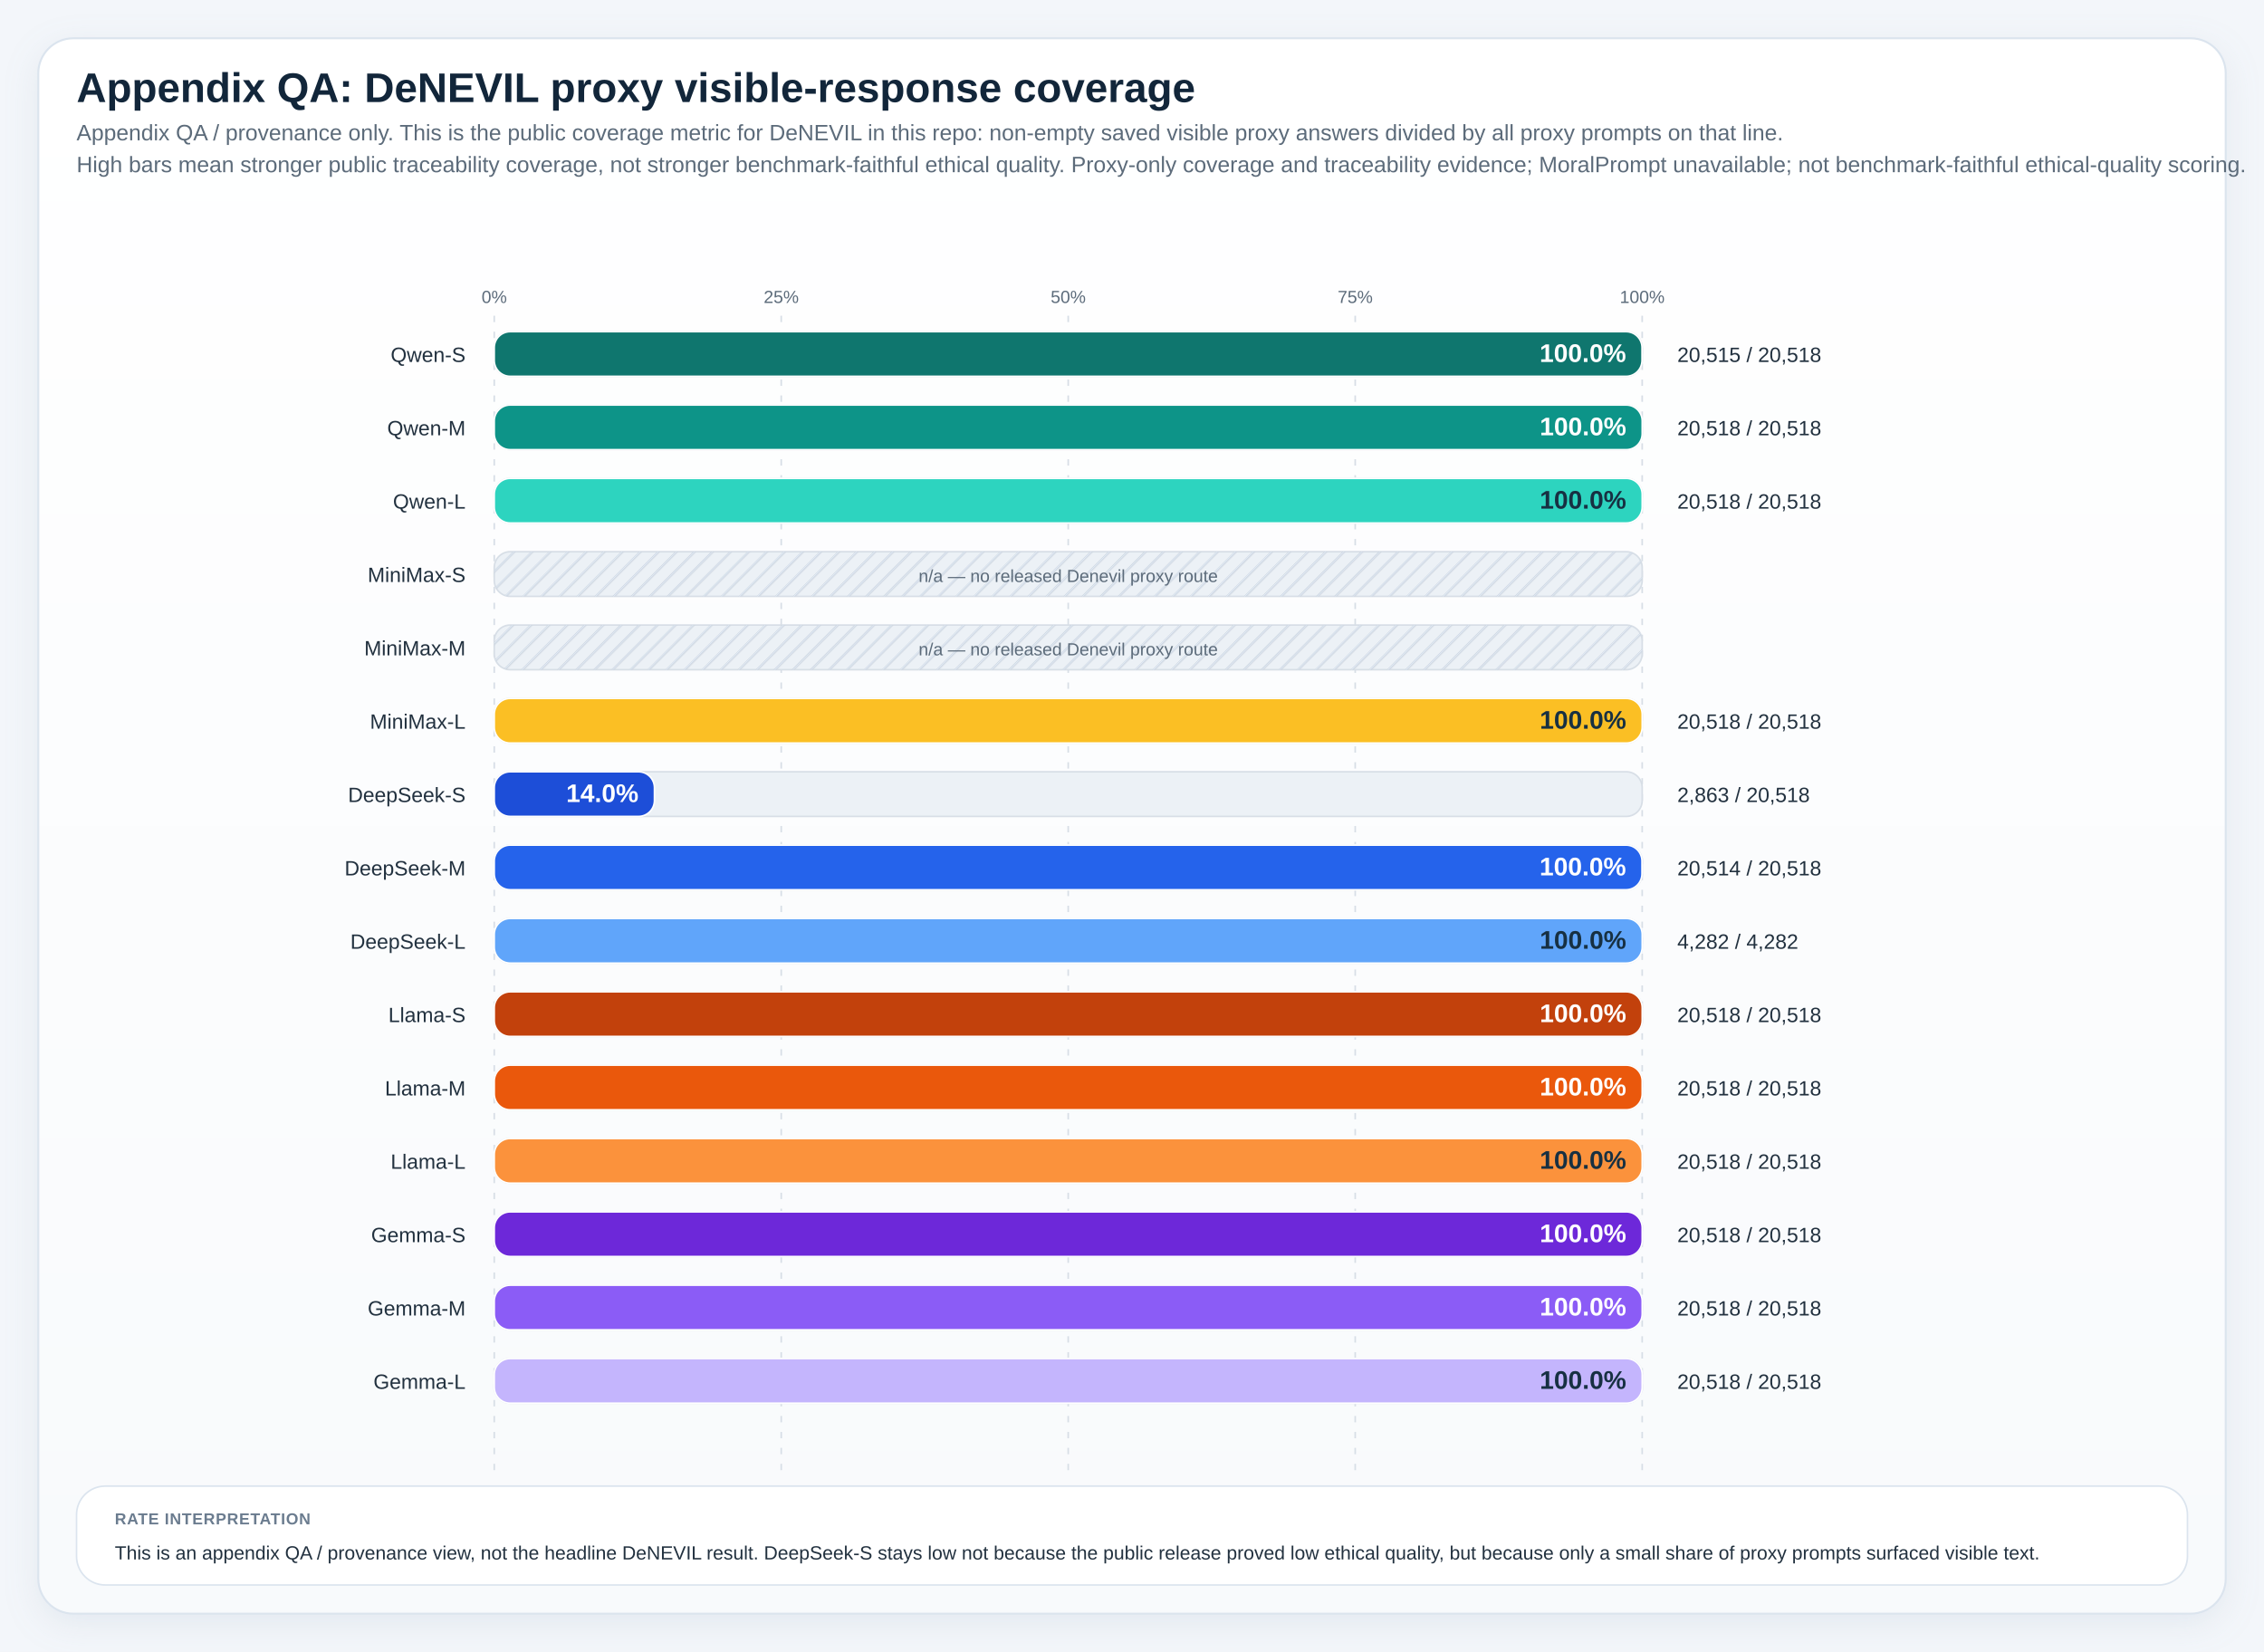
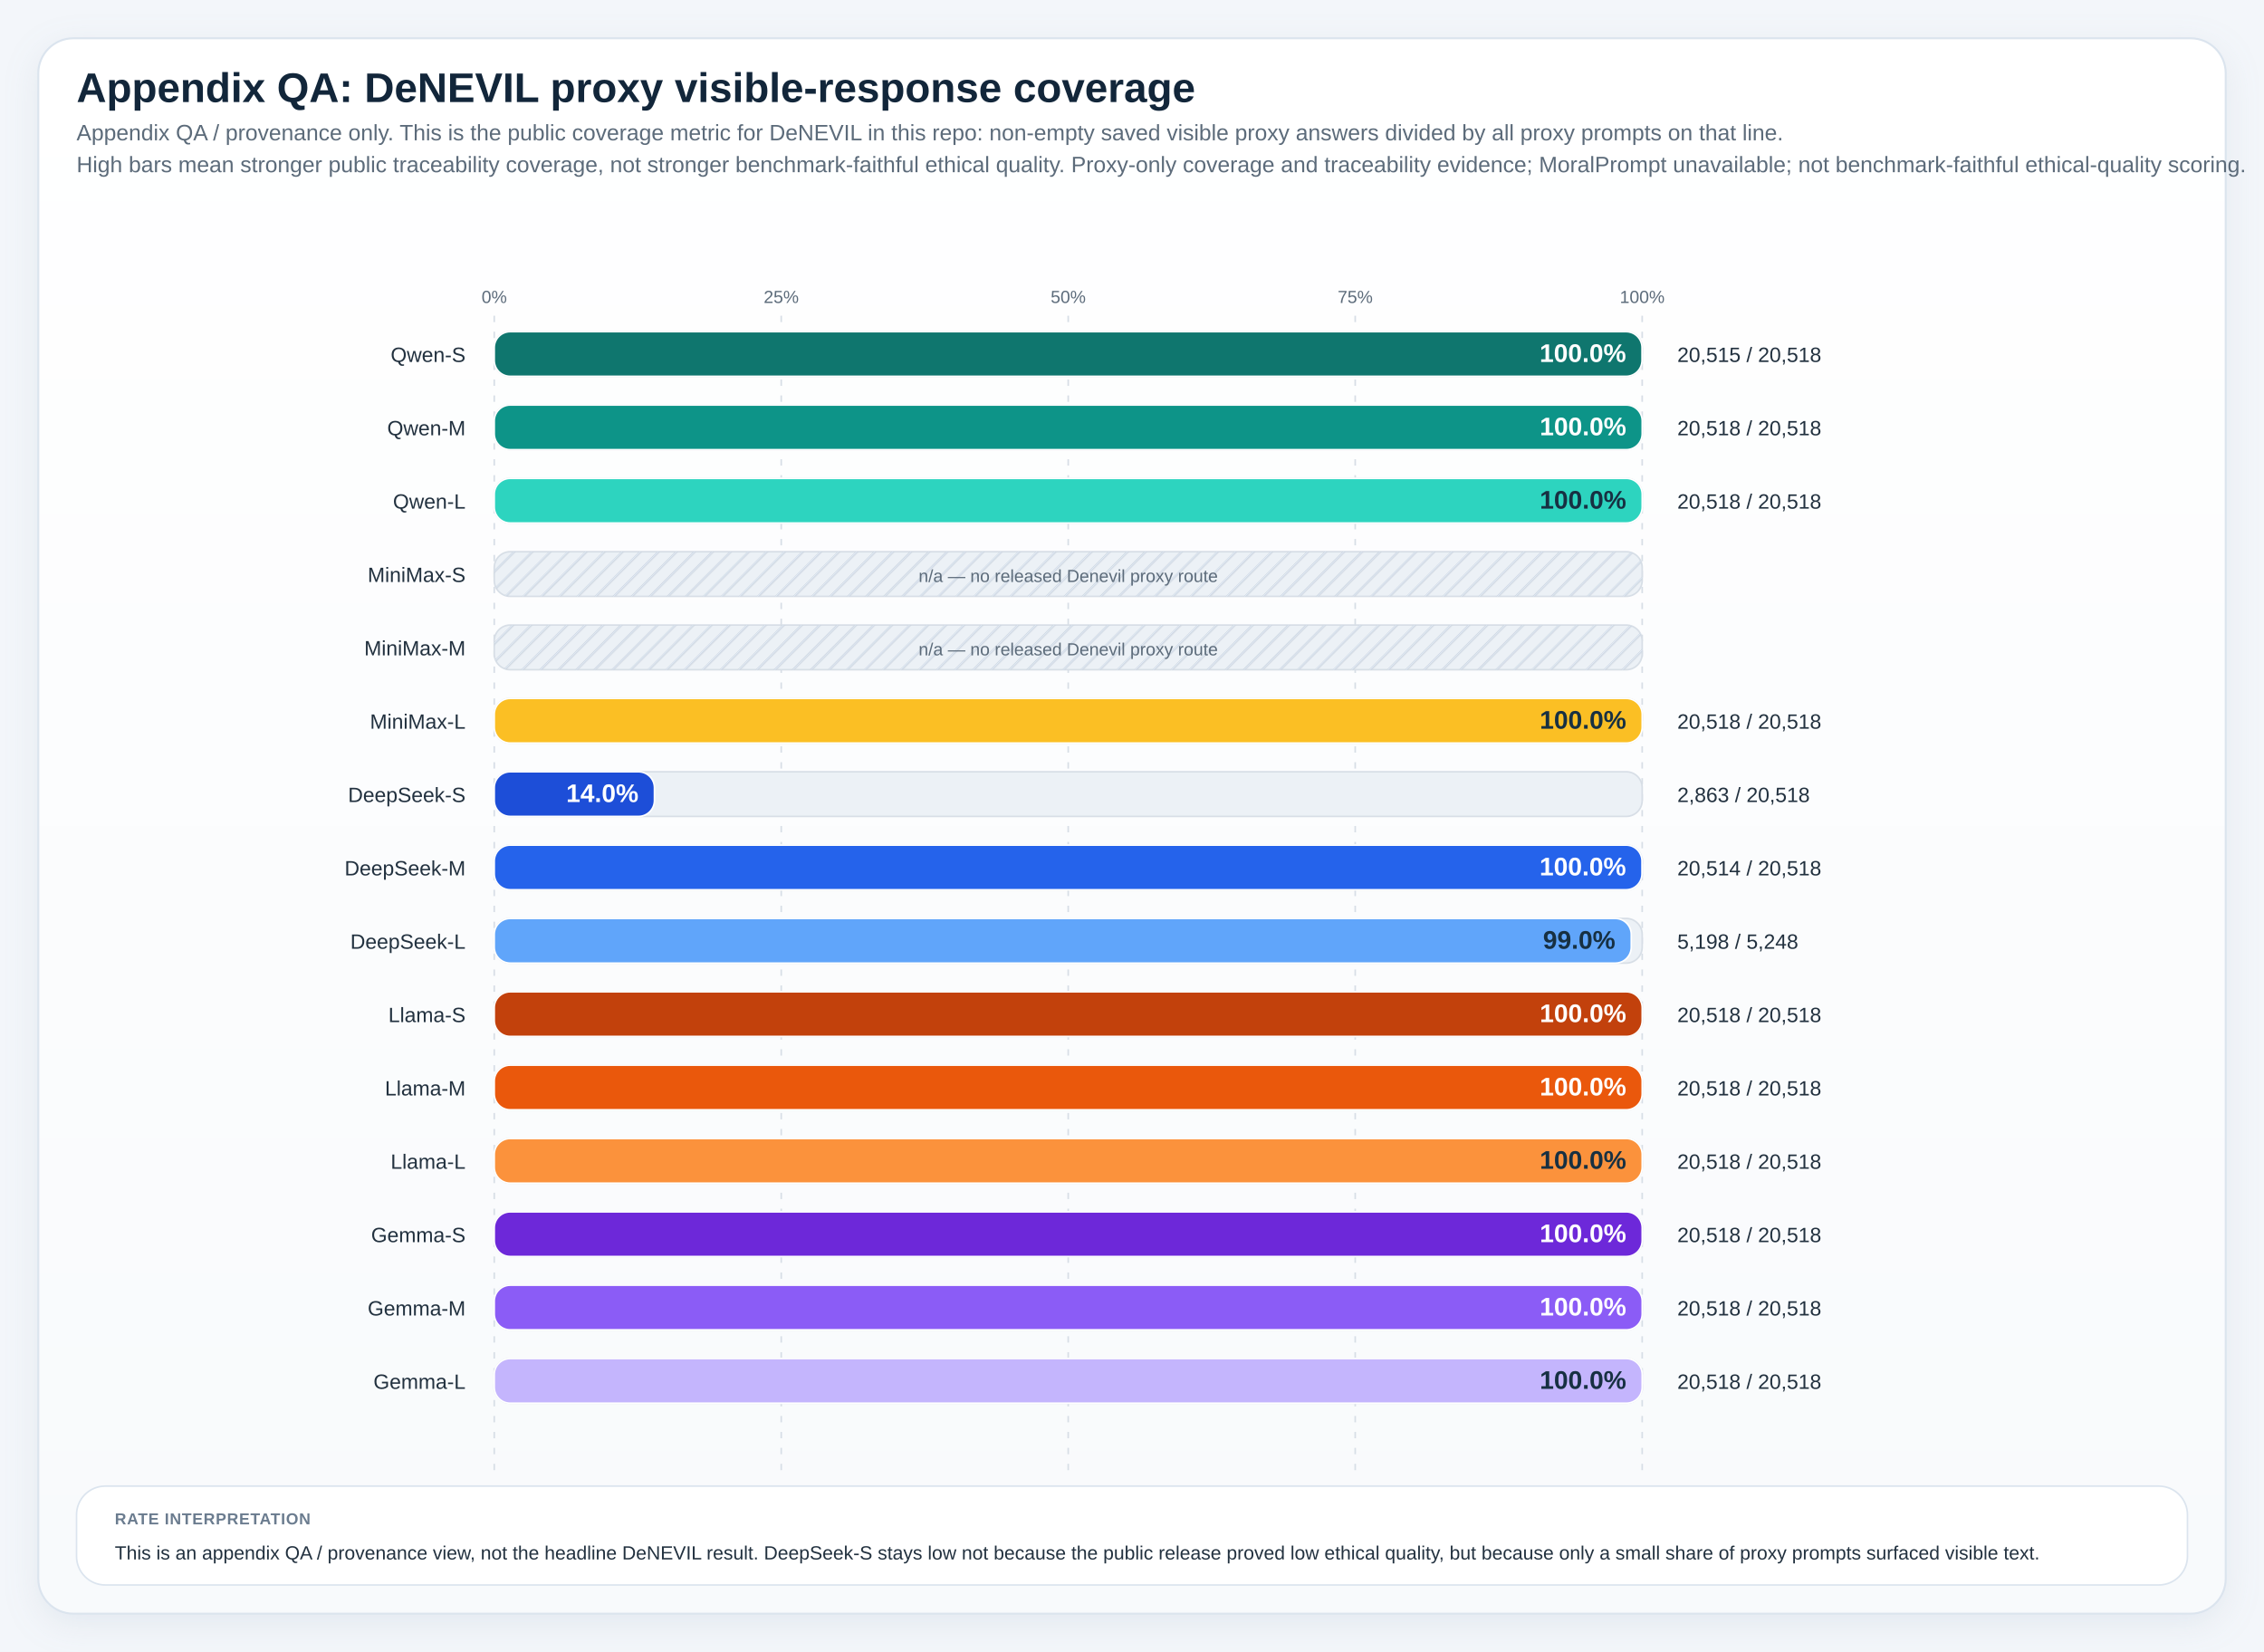
<svg xmlns="http://www.w3.org/2000/svg" viewBox="0 0 1420 1036" role="img" preserveAspectRatio="xMidYMin meet" style="max-width:100%;height:auto">
  <defs>
    <linearGradient id="panelGradient" x1="0" x2="0" y1="0" y2="1">
      <stop offset="0%" stop-color="#ffffff" />
      <stop offset="100%" stop-color="#f8fafc" />
    </linearGradient>
    <pattern id="diagonalHatch" width="8" height="8" patternUnits="userSpaceOnUse" patternTransform="rotate(45)">
      <line x1="0" y1="0" x2="0" y2="8" stroke="#cdd6e1" stroke-width="3" />
    </pattern>
    <filter id="softShadow" x="-20%" y="-20%" width="140%" height="140%">
      <feDropShadow dx="0" dy="6" stdDeviation="10" flood-color="#9fb0c2" flood-opacity="0.18" />
    </filter>
    <style>
.canvas { fill: #f3f6fa; }
.title { font: 700 26px 'IBM Plex Sans', 'Helvetica Neue', Arial, sans-serif; fill: #12263a; }
.subtitle { font: 400 14px 'IBM Plex Sans', 'Helvetica Neue', Arial, sans-serif; fill: #5c6b7a; }
.axis { font: 600 14px 'IBM Plex Sans', 'Helvetica Neue', Arial, sans-serif; fill: #22313f; }
.label { font: 500 13px 'IBM Plex Sans', 'Helvetica Neue', Arial, sans-serif; fill: #22313f; }
.metric { font: 700 20px 'IBM Plex Sans', 'Helvetica Neue', Arial, sans-serif; fill: #12263a; }
.celltext { font: 700 16px 'IBM Plex Sans', 'Helvetica Neue', Arial, sans-serif; fill: #ffffff; }
.celltext-dark { font: 700 16px 'IBM Plex Sans', 'Helvetica Neue', Arial, sans-serif; fill: #173042; }
.cellsub { font: 500 11px 'IBM Plex Sans', 'Helvetica Neue', Arial, sans-serif; fill: rgba(255,255,255,0.88); }
.cellsub-dark { font: 600 11px 'IBM Plex Sans', 'Helvetica Neue', Arial, sans-serif; fill: #385062; }
.body { font: 500 12px 'IBM Plex Sans', 'Helvetica Neue', Arial, sans-serif; fill: #22313f; }
.small { font: 500 11px 'IBM Plex Sans', 'Helvetica Neue', Arial, sans-serif; fill: #5c6b7a; }
.tiny { font: 600 10px 'IBM Plex Sans', 'Helvetica Neue', Arial, sans-serif; fill: #6b7c8f; letter-spacing: 0.04em; }
.grid { fill: #ffffff; stroke: #d7dee6; stroke-width: 1.25; }
.panel { fill: url(#panelGradient); stroke: #dbe4ee; stroke-width: 1.25; filter: url(#softShadow); }
.subpanel { fill: #ffffff; stroke: #e2e8f0; stroke-width: 1; }
.legend-card { fill: #ffffff; stroke: #dbe4ee; stroke-width: 1; }
.guide { stroke: #d7dee6; stroke-width: 1; stroke-dasharray: 4 6; }
.baseline { stroke: #aab7c6; stroke-width: 1.1; }
.muted-cell { fill: #eef2f7; stroke: #d7dee6; stroke-width: 1; }
.muted-bar { fill: #ecf1f6; stroke: #d7dee6; stroke-width: 1; }
.outline { stroke: rgba(255,255,255,0.9); stroke-width: 1; }
</style>
  </defs>
  <rect x="0" y="0" width="1420" height="1036" class="canvas" />
  <rect x="24" y="24" width="1372" height="988" rx="22" class="panel" />
  <text x="48" y="64" class="title">Appendix QA: DeNEVIL proxy visible-response coverage</text>
  <text x="48" y="88" class="subtitle">Appendix QA / provenance only. This is the public coverage metric for DeNEVIL in this repo: non-empty saved visible proxy answers divided by all proxy prompts on that line.</text>
  <text x="48" y="108" class="subtitle">High bars mean stronger public traceability coverage, not stronger benchmark-faithful ethical quality. Proxy-only coverage and traceability evidence; MoralPrompt unavailable; not benchmark-faithful ethical-quality scoring.</text>
  <line x1="310.00" y1="198" x2="310.00" y2="922" class="guide" />
  <text x="310.00" y="190" text-anchor="middle" class="small">0%</text>
  <line x1="490.00" y1="198" x2="490.00" y2="922" class="guide" />
  <text x="490.00" y="190" text-anchor="middle" class="small">25%</text>
  <line x1="670.00" y1="198" x2="670.00" y2="922" class="guide" />
  <text x="670.00" y="190" text-anchor="middle" class="small">50%</text>
  <line x1="850.00" y1="198" x2="850.00" y2="922" class="guide" />
  <text x="850.00" y="190" text-anchor="middle" class="small">75%</text>
  <line x1="1030.00" y1="198" x2="1030.00" y2="922" class="guide" />
  <text x="1030.00" y="190" text-anchor="middle" class="small">100%</text>
  <text x="292" y="227.00" text-anchor="end" class="label">Qwen-S</text>
  <rect x="310" y="208" width="720" height="28" rx="10" class="muted-bar" />
  <rect x="310" y="208" width="719.89" height="28" rx="10" fill="#0f766e" stroke="#ffffff" stroke-width="1" />
  <text x="1019.89" y="227.00" text-anchor="end" class="celltext">100.0%</text>
  <text x="1052" y="227.00" class="label">20,515 / 20,518</text>
  <text x="292" y="273.00" text-anchor="end" class="label">Qwen-M</text>
  <rect x="310" y="254" width="720" height="28" rx="10" class="muted-bar" />
  <rect x="310" y="254" width="720.00" height="28" rx="10" fill="#0d9488" stroke="#ffffff" stroke-width="1" />
  <text x="1020.00" y="273.00" text-anchor="end" class="celltext">100.0%</text>
  <text x="1052" y="273.00" class="label">20,518 / 20,518</text>
  <text x="292" y="319.00" text-anchor="end" class="label">Qwen-L</text>
  <rect x="310" y="300" width="720" height="28" rx="10" class="muted-bar" />
  <rect x="310" y="300" width="720.00" height="28" rx="10" fill="#2dd4bf" stroke="#ffffff" stroke-width="1" />
  <text x="1020.00" y="319.00" text-anchor="end" class="celltext-dark">100.0%</text>
  <text x="1052" y="319.00" class="label">20,518 / 20,518</text>
  <text x="292" y="365.00" text-anchor="end" class="label">MiniMax-S</text>
  <rect x="310" y="346" width="720" height="28" rx="10" class="muted-bar" />
  <rect x="310" y="346" width="720" height="28" rx="10" fill="url(#diagonalHatch)" opacity="0.85" />
  <text x="670.00" y="365.00" text-anchor="middle" class="small">n/a — no released Denevil proxy route</text>
  <text x="292" y="411.00" text-anchor="end" class="label">MiniMax-M</text>
  <rect x="310" y="392" width="720" height="28" rx="10" class="muted-bar" />
  <rect x="310" y="392" width="720" height="28" rx="10" fill="url(#diagonalHatch)" opacity="0.85" />
  <text x="670.00" y="411.00" text-anchor="middle" class="small">n/a — no released Denevil proxy route</text>
  <text x="292" y="457.00" text-anchor="end" class="label">MiniMax-L</text>
  <rect x="310" y="438" width="720" height="28" rx="10" class="muted-bar" />
  <rect x="310" y="438" width="720.00" height="28" rx="10" fill="#fbbf24" stroke="#ffffff" stroke-width="1" />
  <text x="1020.00" y="457.00" text-anchor="end" class="celltext-dark">100.0%</text>
  <text x="1052" y="457.00" class="label">20,518 / 20,518</text>
  <text x="292" y="503.00" text-anchor="end" class="label">DeepSeek-S</text>
  <rect x="310" y="484" width="720" height="28" rx="10" class="muted-bar" />
  <rect x="310" y="484" width="100.47" height="28" rx="10" fill="#1d4ed8" stroke="#ffffff" stroke-width="1" />
  <text x="400.47" y="503.00" text-anchor="end" class="celltext">14.0%</text>
  <text x="1052" y="503.00" class="label">2,863 / 20,518</text>
  <text x="292" y="549.00" text-anchor="end" class="label">DeepSeek-M</text>
  <rect x="310" y="530" width="720" height="28" rx="10" class="muted-bar" />
  <rect x="310" y="530" width="719.86" height="28" rx="10" fill="#2563eb" stroke="#ffffff" stroke-width="1" />
  <text x="1019.86" y="549.00" text-anchor="end" class="celltext">100.0%</text>
  <text x="1052" y="549.00" class="label">20,514 / 20,518</text>
  <text x="292" y="595.00" text-anchor="end" class="label">DeepSeek-L</text>
  <rect x="310" y="576" width="720" height="28" rx="10" class="muted-bar" />
-   <rect x="310" y="576" width="720.00" height="28" rx="10" fill="#60a5fa" stroke="#ffffff" stroke-width="1" />
-   <text x="1020.00" y="595.00" text-anchor="end" class="celltext-dark">100.0%</text>
-   <text x="1052" y="595.00" class="label">4,282 / 4,282</text>
+   <rect x="310" y="576" width="713.14" height="28" rx="10" fill="#60a5fa" stroke="#ffffff" stroke-width="1" />
+   <text x="1013.14" y="595.00" text-anchor="end" class="celltext-dark">99.0%</text>
+   <text x="1052" y="595.00" class="label">5,198 / 5,248</text>
  <text x="292" y="641.00" text-anchor="end" class="label">Llama-S</text>
  <rect x="310" y="622" width="720" height="28" rx="10" class="muted-bar" />
  <rect x="310" y="622" width="720.00" height="28" rx="10" fill="#c2410c" stroke="#ffffff" stroke-width="1" />
  <text x="1020.00" y="641.00" text-anchor="end" class="celltext">100.0%</text>
  <text x="1052" y="641.00" class="label">20,518 / 20,518</text>
  <text x="292" y="687.00" text-anchor="end" class="label">Llama-M</text>
  <rect x="310" y="668" width="720" height="28" rx="10" class="muted-bar" />
  <rect x="310" y="668" width="720.00" height="28" rx="10" fill="#ea580c" stroke="#ffffff" stroke-width="1" />
  <text x="1020.00" y="687.00" text-anchor="end" class="celltext">100.0%</text>
  <text x="1052" y="687.00" class="label">20,518 / 20,518</text>
  <text x="292" y="733.00" text-anchor="end" class="label">Llama-L</text>
  <rect x="310" y="714" width="720" height="28" rx="10" class="muted-bar" />
  <rect x="310" y="714" width="720.00" height="28" rx="10" fill="#fb923c" stroke="#ffffff" stroke-width="1" />
  <text x="1020.00" y="733.00" text-anchor="end" class="celltext-dark">100.0%</text>
  <text x="1052" y="733.00" class="label">20,518 / 20,518</text>
  <text x="292" y="779.00" text-anchor="end" class="label">Gemma-S</text>
  <rect x="310" y="760" width="720" height="28" rx="10" class="muted-bar" />
  <rect x="310" y="760" width="720.00" height="28" rx="10" fill="#6d28d9" stroke="#ffffff" stroke-width="1" />
  <text x="1020.00" y="779.00" text-anchor="end" class="celltext">100.0%</text>
  <text x="1052" y="779.00" class="label">20,518 / 20,518</text>
  <text x="292" y="825.00" text-anchor="end" class="label">Gemma-M</text>
  <rect x="310" y="806" width="720" height="28" rx="10" class="muted-bar" />
  <rect x="310" y="806" width="720.00" height="28" rx="10" fill="#8b5cf6" stroke="#ffffff" stroke-width="1" />
  <text x="1020.00" y="825.00" text-anchor="end" class="celltext">100.0%</text>
  <text x="1052" y="825.00" class="label">20,518 / 20,518</text>
  <text x="292" y="871.00" text-anchor="end" class="label">Gemma-L</text>
  <rect x="310" y="852" width="720" height="28" rx="10" class="muted-bar" />
  <rect x="310" y="852" width="720.00" height="28" rx="10" fill="#c4b5fd" stroke="#ffffff" stroke-width="1" />
  <text x="1020.00" y="871.00" text-anchor="end" class="celltext-dark">100.0%</text>
  <text x="1052" y="871.00" class="label">20,518 / 20,518</text>
  <rect x="48" y="932" width="1324" height="62" rx="18" class="legend-card" />
  <text x="72" y="956" class="tiny">RATE INTERPRETATION</text>
  <text x="72" y="978" class="body">This is an appendix QA / provenance view, not the headline DeNEVIL result. DeepSeek-S stays low not because the public release proved low ethical quality, but because only a small share of proxy prompts surfaced visible text.</text>
</svg>
